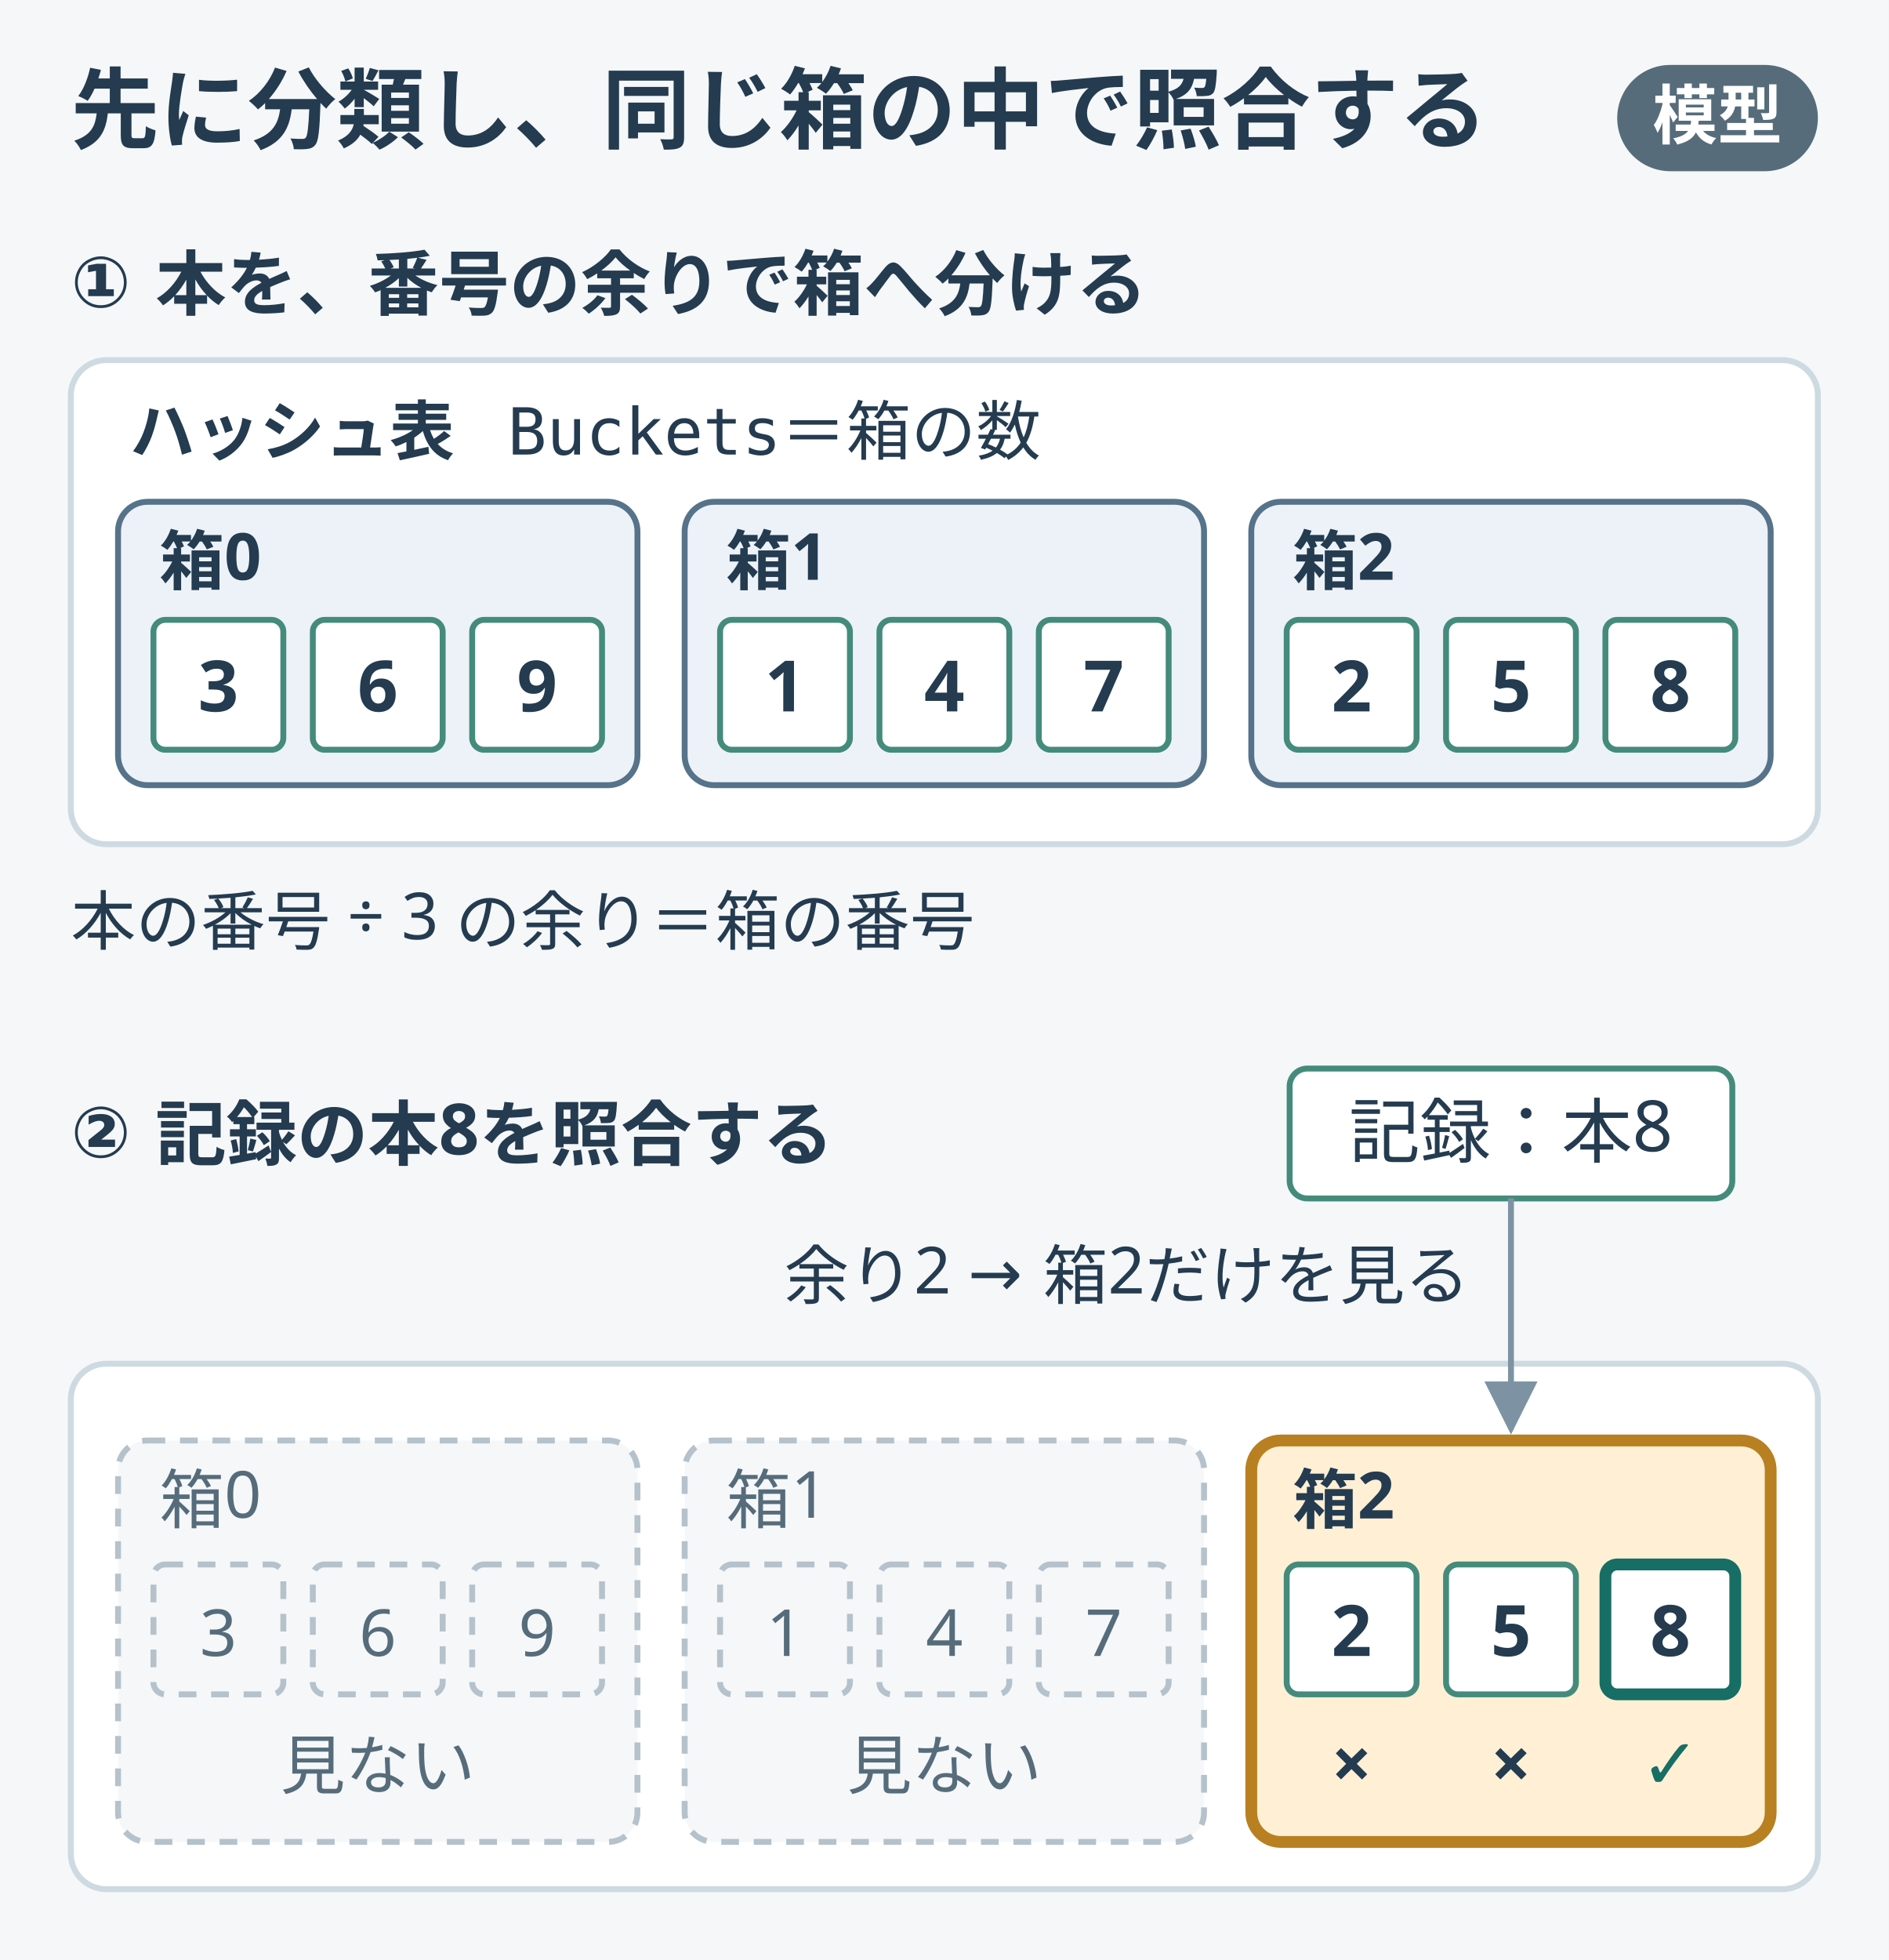
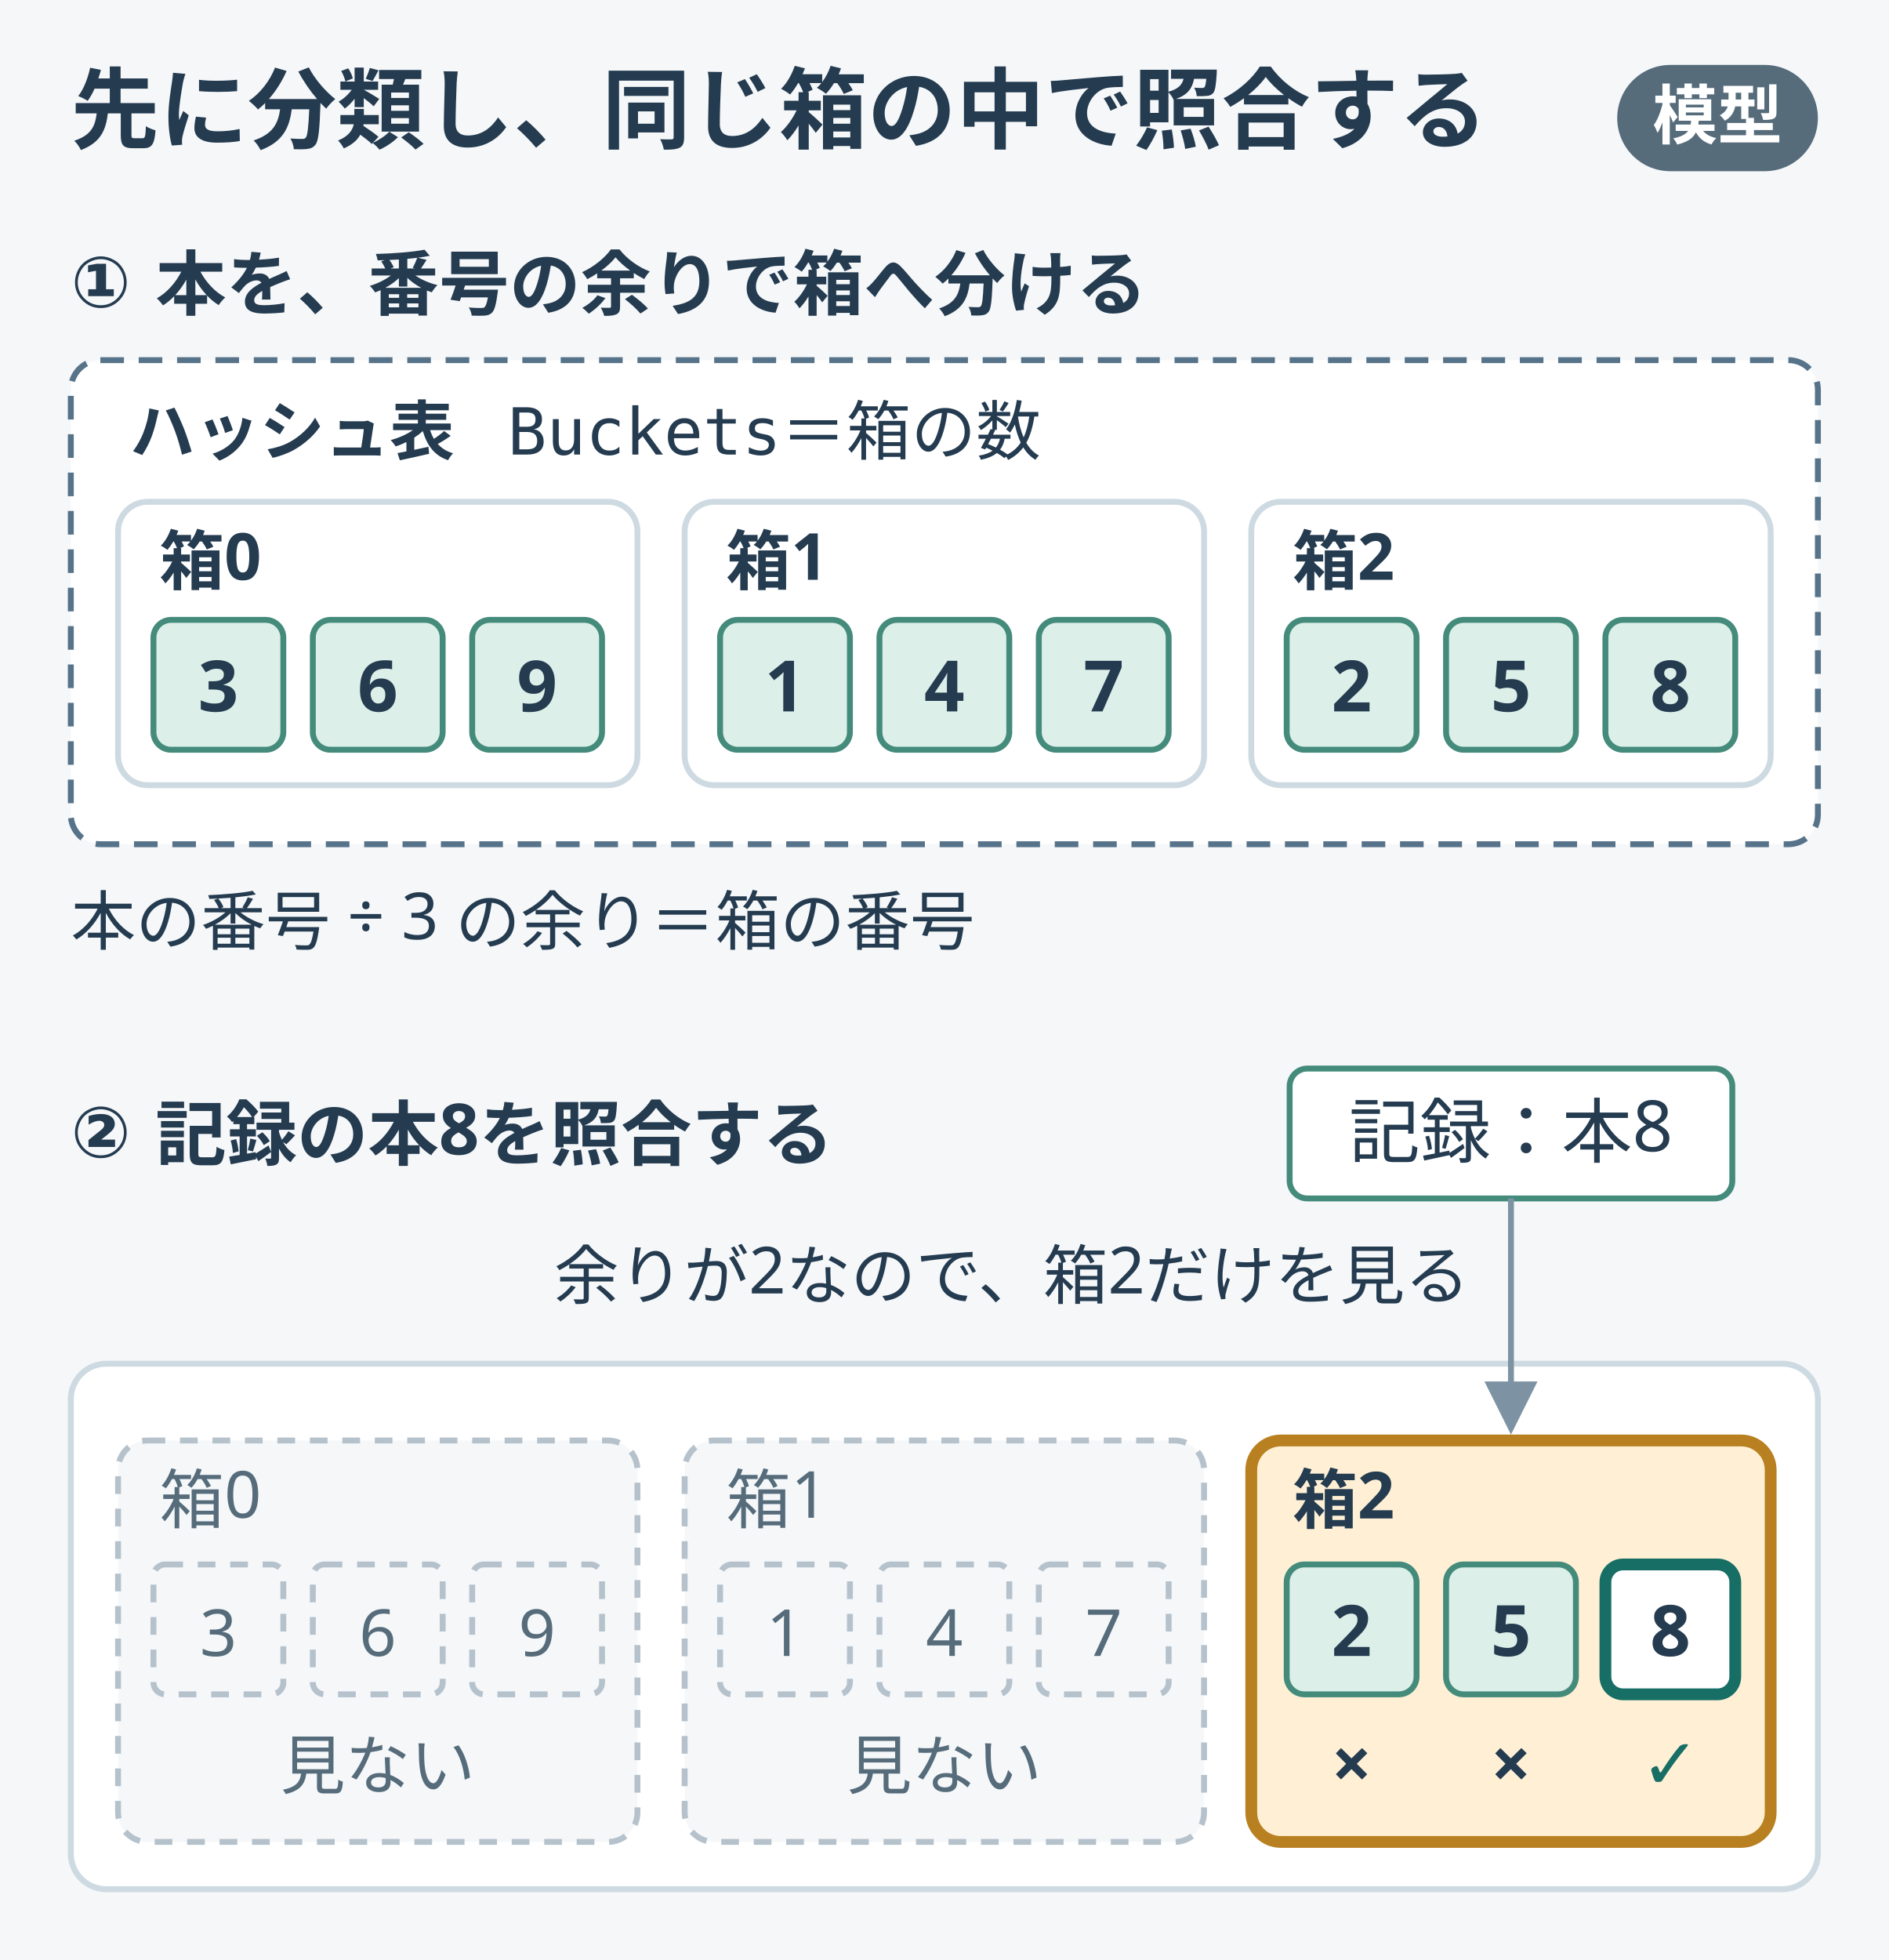
<svg xmlns="http://www.w3.org/2000/svg" width="640" height="664" viewBox="0 0 640 664" role="img" aria-labelledby="title">
  <defs>
    <marker id="flow" markerWidth="10" markerHeight="10" refX="9" refY="5" orient="auto">
      <path d="M0 0L10 5L0 10z" fill="#277b74" />
    </marker>
    <marker id="req" markerWidth="10" markerHeight="10" refX="9" refY="5" orient="auto">
      <path d="M0 0L10 5L0 10" fill="none" stroke="#945e11" stroke-width="2" />
    </marker>
    <marker id="ref" markerWidth="9" markerHeight="9" refX="8" refY="4.5" orient="auto">
      <path d="M0 0L9 4.5L0 9z" fill="#7d93a3" />
    </marker>
  </defs>
  <style>
text{font-family:"Hiragino Sans","Noto Sans JP",sans-serif;font-size:24px;fill:#243b50}
.h{font-size:30px;font-weight:700}.b{font-weight:700}.s{font-size:22px}.m{font-size:22px;fill:#566c7b}
.mono{font-family:ui-monospace,Menlo,monospace;font-size:22px}.tag{font-size:22px;font-weight:700;fill:#fff}
.teal{fill:#176e65}.brown{fill:#945e11}.real{fill:#176e65}.model{fill:#566c7b}
.panel{fill:#fff;stroke:#cedae1;stroke-width:2}.node{fill:#ecf2f8;stroke:#56738a;stroke-width:2}
.row{fill:#fff;stroke:#448b7c;stroke-width:2}.match{fill:#fff;stroke:#176e65;stroke-width:4}
.page{fill:#f7fbf9;stroke:#6d9f94;stroke-width:2}.ipage{fill:#f4f6f8;stroke:#6b7f8e;stroke-width:2}
.band{fill:#d5dde3;stroke:#92a7b5;stroke-width:2}.skip{fill:none;stroke:#b5c2cc;stroke-width:2;stroke-dasharray:6 5}
.hot{fill:#fff0d5;stroke:#b88020;stroke-width:4}.ghost{fill:#f5f7f9;stroke:#b5c2cc;stroke-width:2;stroke-dasharray:6 5}
.flow{fill:none;stroke:#277b74;stroke-width:3;marker-end:url(#flow)}.req{fill:none;stroke:#945e11;stroke-width:3;stroke-dasharray:8 6;marker-end:url(#req)}
.ref{fill:none;stroke:#7d93a3;stroke-width:2;marker-end:url(#ref)}.step{fill:#fff;stroke:#243b50;stroke-width:2.5}
.spine{fill:#e9f3f4;stroke:#243b50;stroke-width:1.5}
+ .work{fill:#fff;stroke:#56738a;stroke-width:2;stroke-dasharray:8 5}.val{fill:#dcefe8;stroke:#448b7c;stroke-width:2}.buffer{fill:#eaf6f1;stroke:#6d9f94;stroke-width:2}
  </style>
  <rect width="640" height="664" fill="#f5f7f9" />
  <text x="24" y="48" class="h">先に分類し、同じ箱の中で照合する</text>
  <rect x="548" y="22" width="68" height="36" rx="18" class="model" />
  <text x="582" y="47" text-anchor="middle" class="tag">模型</text>
  <g id="build">
    <text x="24" y="104" class="b">① 本を、番号の余りで箱へ分ける</text>
-     <rect x="24" y="122" width="592" height="164" rx="12" class="panel" />
+     <rect x="24" y="122" width="592" height="164" rx="10" class="work" />
    <text x="44" y="154" class="s b">ハッシュ表</text>
    <text x="172" y="154" class="s">
      <tspan class="mono">Buckets</tspan>＝箱の数</text>
-     <rect x="40" y="170" width="176" height="96" rx="10" class="node" />
+     <rect x="40" y="170" width="176" height="96" rx="10" class="panel" />
    <text x="54" y="198" class="s b">箱0</text>
-     <rect x="52" y="210" width="44" height="44" rx="4" class="row" />
+     <rect x="52" y="210" width="44" height="44" rx="6" class="val" />
    <text x="74" y="241" text-anchor="middle" class="b">3</text>
-     <rect x="106" y="210" width="44" height="44" rx="4" class="row" />
+     <rect x="106" y="210" width="44" height="44" rx="6" class="val" />
    <text x="128" y="241" text-anchor="middle" class="b">6</text>
-     <rect x="160" y="210" width="44" height="44" rx="4" class="row" />
+     <rect x="160" y="210" width="44" height="44" rx="6" class="val" />
    <text x="182" y="241" text-anchor="middle" class="b">9</text>
-     <rect x="232" y="170" width="176" height="96" rx="10" class="node" />
+     <rect x="232" y="170" width="176" height="96" rx="10" class="panel" />
    <text x="246" y="198" class="s b">箱1</text>
-     <rect x="244" y="210" width="44" height="44" rx="4" class="row" />
+     <rect x="244" y="210" width="44" height="44" rx="6" class="val" />
    <text x="266" y="241" text-anchor="middle" class="b">1</text>
-     <rect x="298" y="210" width="44" height="44" rx="4" class="row" />
+     <rect x="298" y="210" width="44" height="44" rx="6" class="val" />
    <text x="320" y="241" text-anchor="middle" class="b">4</text>
-     <rect x="352" y="210" width="44" height="44" rx="4" class="row" />
+     <rect x="352" y="210" width="44" height="44" rx="6" class="val" />
    <text x="374" y="241" text-anchor="middle" class="b">7</text>
-     <rect x="424" y="170" width="176" height="96" rx="10" class="node" />
+     <rect x="424" y="170" width="176" height="96" rx="10" class="panel" />
    <text x="438" y="198" class="s b">箱2</text>
-     <rect x="436" y="210" width="44" height="44" rx="4" class="row" />
+     <rect x="436" y="210" width="44" height="44" rx="6" class="val" />
    <text x="458" y="241" text-anchor="middle" class="b">2</text>
-     <rect x="490" y="210" width="44" height="44" rx="4" class="row" />
+     <rect x="490" y="210" width="44" height="44" rx="6" class="val" />
    <text x="512" y="241" text-anchor="middle" class="b">5</text>
-     <rect x="544" y="210" width="44" height="44" rx="4" class="row" />
+     <rect x="544" y="210" width="44" height="44" rx="6" class="val" />
    <text x="566" y="241" text-anchor="middle" class="b">8</text>
    <text x="24" y="320" class="s">本の番号 ÷ 3 の余り＝箱の番号</text>
  </g>
  <g id="probe">
    <text x="24" y="392" class="b">② 記録の本8を照合する</text>
    <rect x="437" y="362" width="150" height="44" rx="6" class="row" />
    <text x="512" y="392" text-anchor="middle">記録：本8</text>
    <rect x="24" y="462" width="592" height="178" rx="12" class="panel" />
    <rect x="40" y="488" width="176" height="136" rx="10" class="ghost" />
    <text x="54" y="516" class="m">箱0</text>
    <rect x="52" y="530" width="44" height="44" rx="4" class="ghost" />
    <text x="74" y="561" text-anchor="middle" class="m">3</text>
    <rect x="106" y="530" width="44" height="44" rx="4" class="ghost" />
    <text x="128" y="561" text-anchor="middle" class="m">6</text>
    <rect x="160" y="530" width="44" height="44" rx="4" class="ghost" />
    <text x="182" y="561" text-anchor="middle" class="m">9</text>
    <text x="128" y="606" text-anchor="middle" class="m">見ない</text>
    <rect x="232" y="488" width="176" height="136" rx="10" class="ghost" />
    <text x="246" y="516" class="m">箱1</text>
    <rect x="244" y="530" width="44" height="44" rx="4" class="ghost" />
    <text x="266" y="561" text-anchor="middle" class="m">1</text>
    <rect x="298" y="530" width="44" height="44" rx="4" class="ghost" />
    <text x="320" y="561" text-anchor="middle" class="m">4</text>
    <rect x="352" y="530" width="44" height="44" rx="4" class="ghost" />
    <text x="374" y="561" text-anchor="middle" class="m">7</text>
    <text x="320" y="606" text-anchor="middle" class="m">見ない</text>
    <rect x="424" y="488" width="176" height="136" rx="10" class="hot" />
    <text x="438" y="516" class="s b">箱2</text>
-     <rect x="436" y="530" width="44" height="44" rx="4" class="row" />
+     <rect x="436" y="530" width="44" height="44" rx="6" class="val" />
    <text x="458" y="561" text-anchor="middle" class="b">2</text>
    <text x="458" y="606" text-anchor="middle" class="b">×</text>
-     <rect x="490" y="530" width="44" height="44" rx="4" class="row" />
+     <rect x="490" y="530" width="44" height="44" rx="6" class="val" />
    <text x="512" y="561" text-anchor="middle" class="b">5</text>
    <text x="512" y="606" text-anchor="middle" class="b">×</text>
-     <rect x="544" y="530" width="44" height="44" rx="4" class="match" />
+     <rect x="544" y="530" width="44" height="44" rx="6" class="match" />
    <text x="566" y="561" text-anchor="middle" class="b">8</text>
    <text x="566" y="606" text-anchor="middle" class="b teal">✓</text>
    <path d="M512 406 V484" class="ref" />
-     <text x="498" y="440" text-anchor="end" class="s">余り2 → 箱2だけを見る</text>
+     <text x="498" y="440" text-anchor="end" class="s">余りが2なので、箱2だけを見る</text>
  </g>
</svg>
